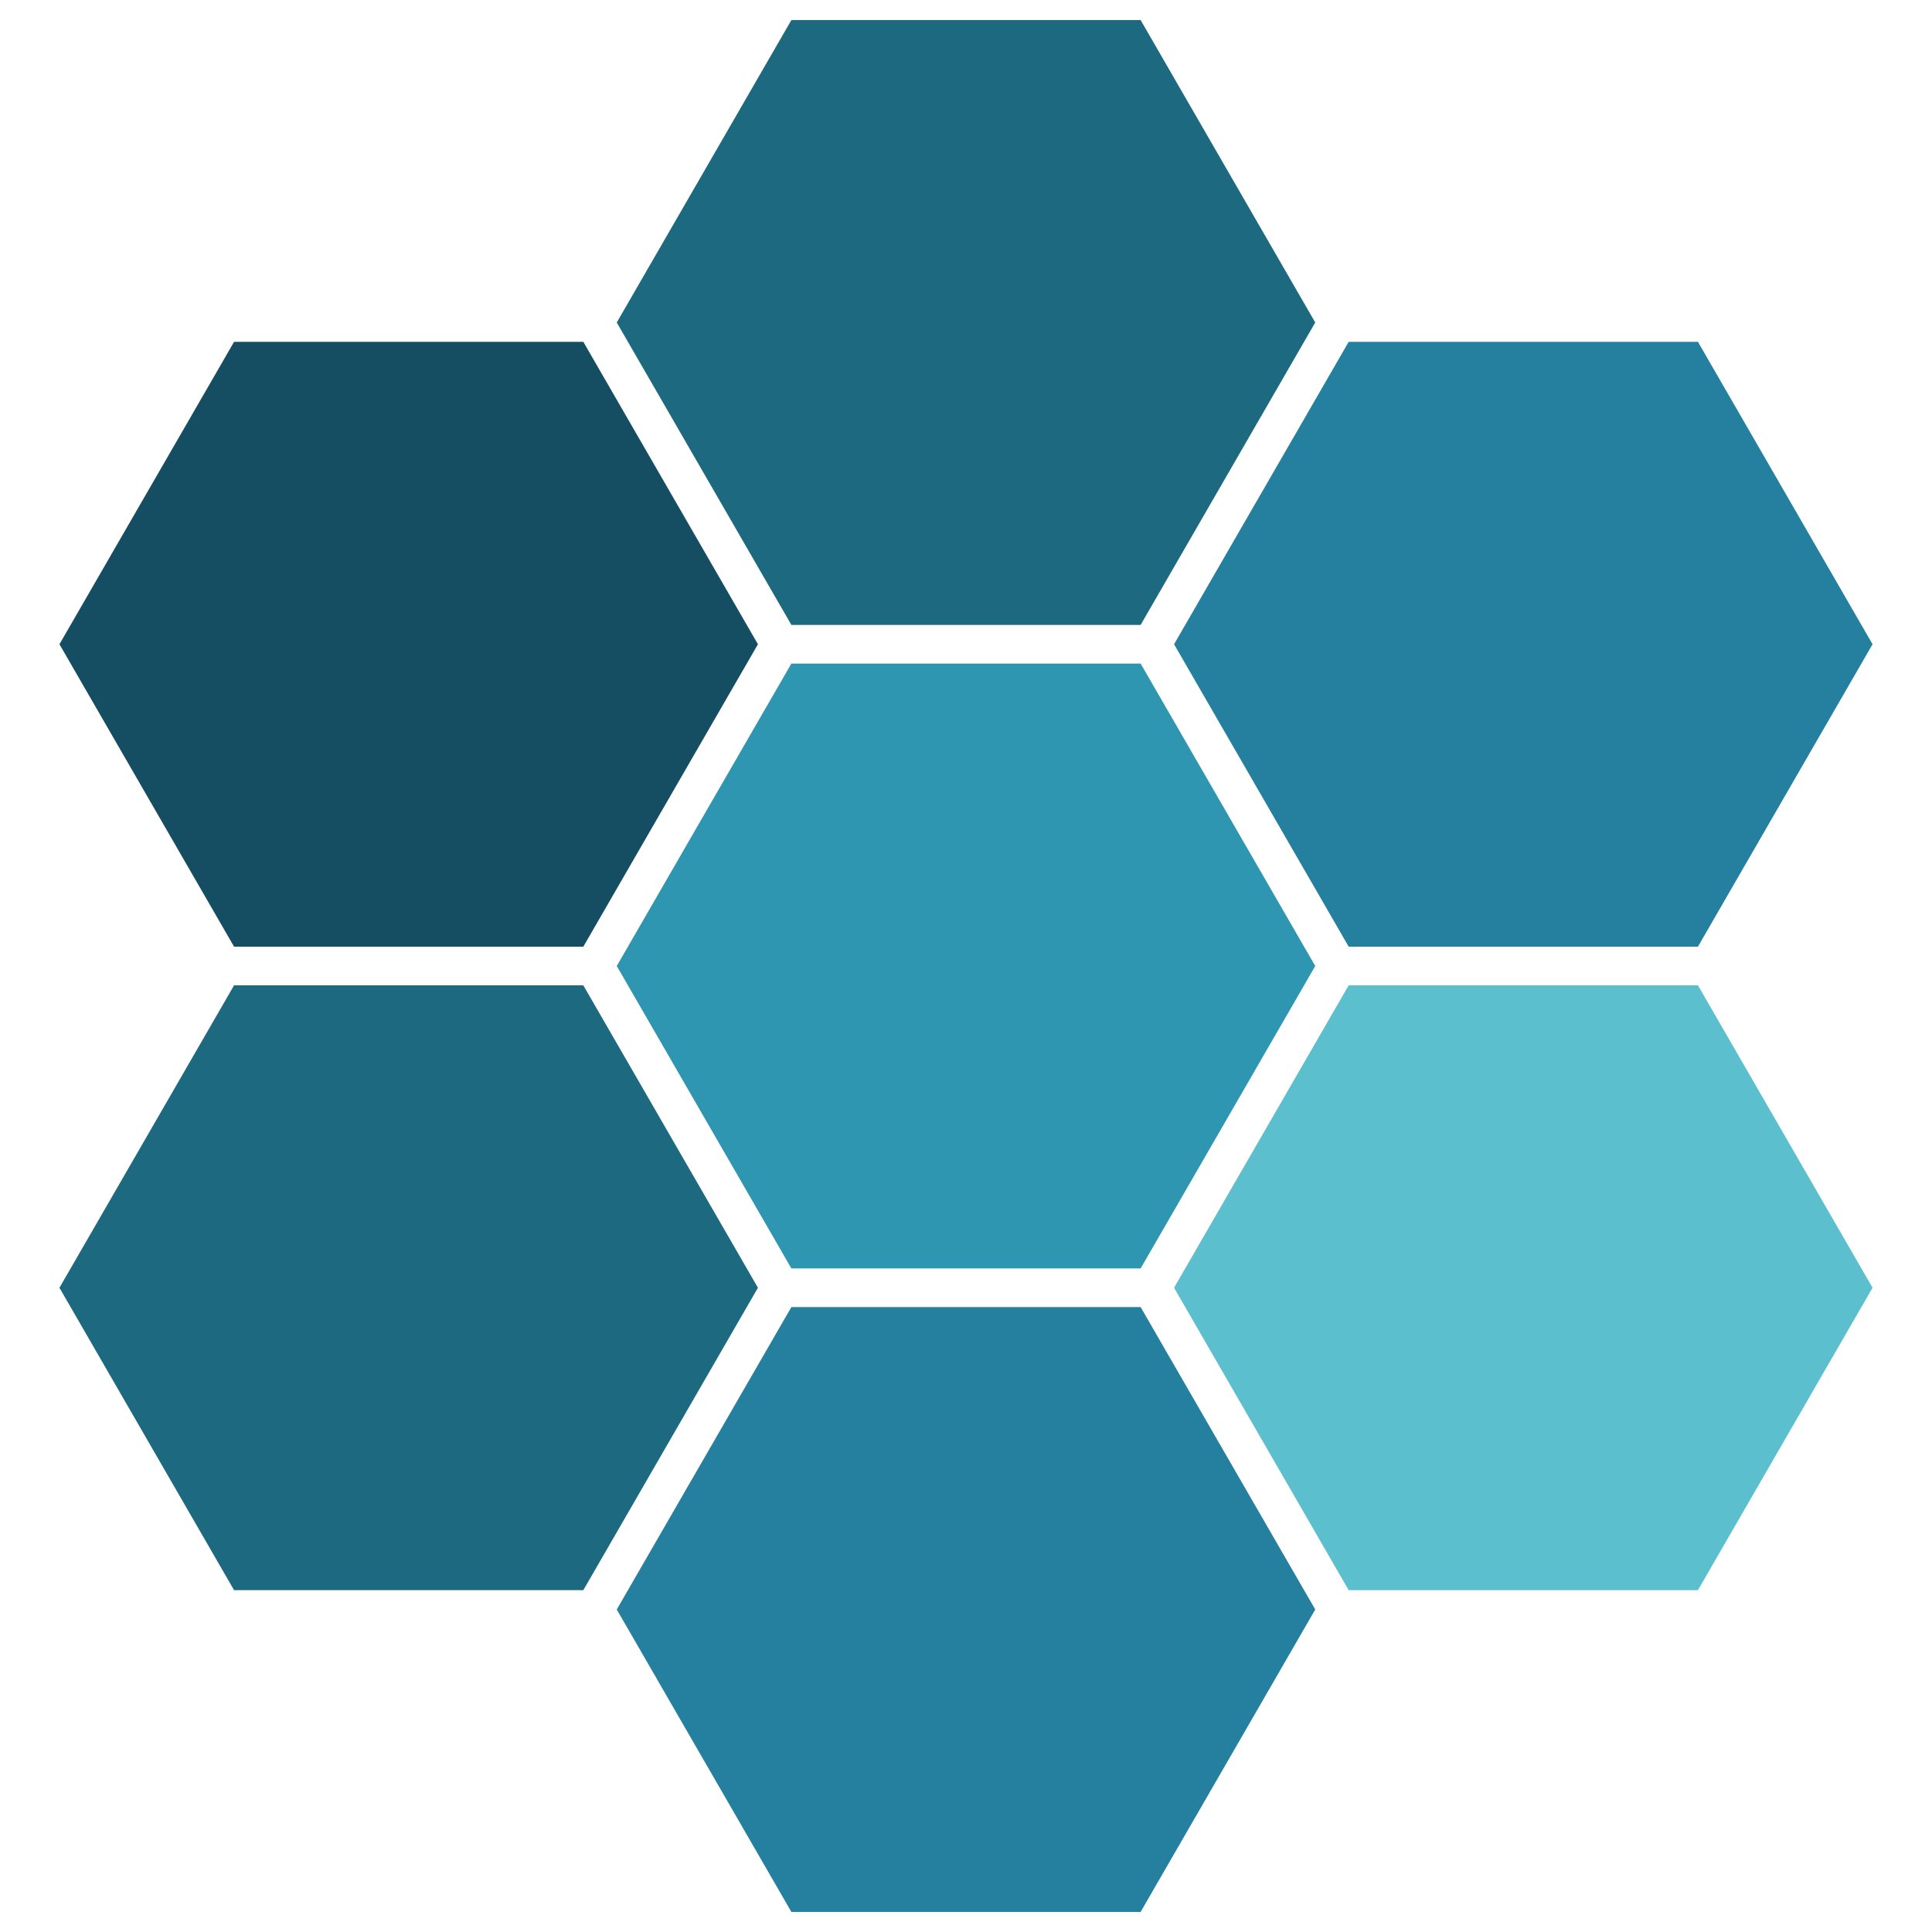
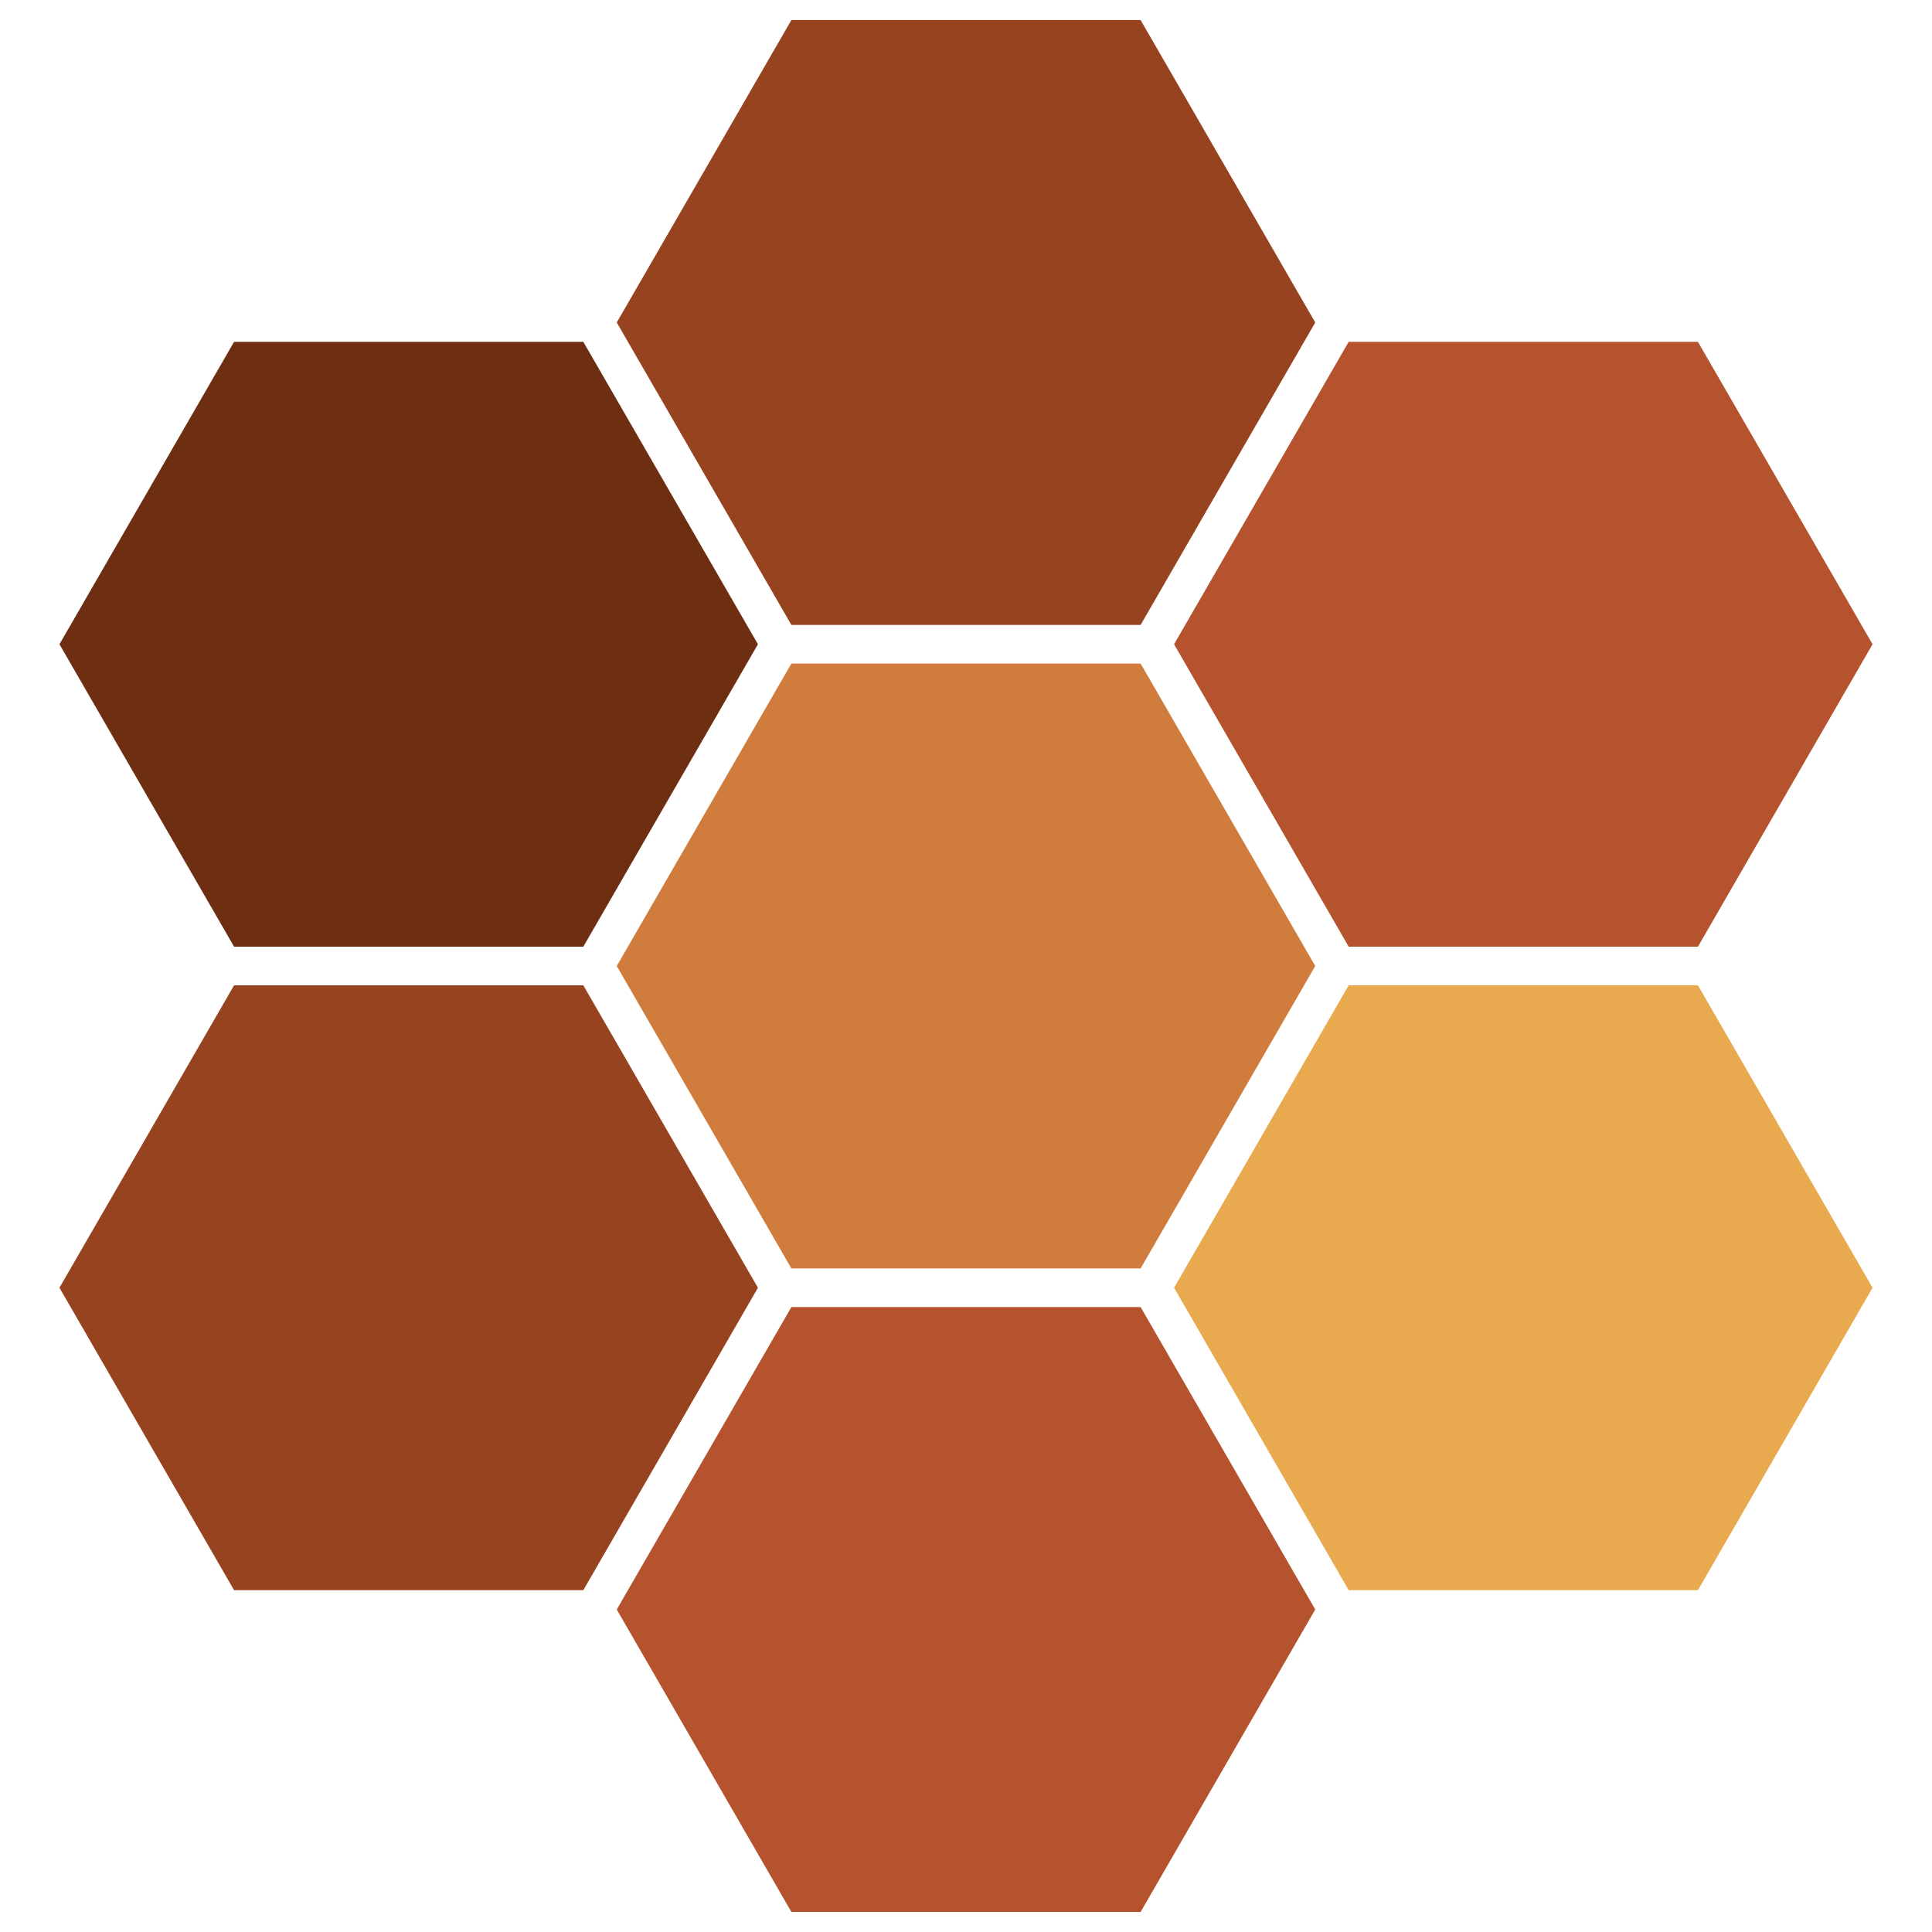
<svg xmlns="http://www.w3.org/2000/svg" viewBox="-130 -130 260 260">
  <g style="isolation:isolate">
-     <polygon points="47,0 23.5,40.7 -23.5,40.7 -47,0 -23.5,-40.7 23.5,-40.7" fill="#2E96B0" style="mix-blend-mode:multiply" />
-     <polygon points="47,-86.6 23.5,-45.9 -23.5,-45.9 -47,-86.6 -23.5,-127.3 23.5,-127.3" fill="#1D6A80" style="mix-blend-mode:multiply" />
-     <polygon points="122,-43.3 98.5,-2.6 51.5,-2.6 28,-43.3 51.5,-84 98.5,-84" fill="#2580A0" style="mix-blend-mode:multiply" />
-     <polygon points="122,43.3 98.5,84 51.5,84 28,43.3 51.5,2.6 98.5,2.6" fill="#5BBFCE" style="mix-blend-mode:multiply" />
-     <polygon points="47,86.6 23.5,127.3 -23.5,127.3 -47,86.6 -23.5,45.9 23.5,45.9" fill="#2580A0" style="mix-blend-mode:multiply" />
-     <polygon points="-28,43.3 -51.5,84 -98.5,84 -122,43.3 -98.5,2.6 -51.5,2.6" fill="#1D6A80" style="mix-blend-mode:multiply" />
-     <polygon points="-28,-43.3 -51.5,-2.6 -98.5,-2.6 -122,-43.3 -98.5,-84 -51.5,-84" fill="#154E62" style="mix-blend-mode:multiply" />
+     <polygon points="47,0 23.5,40.7 -23.5,40.7 -47,0 -23.5,-40.7 23.5,-40.7" fill="#D07C3C" style="mix-blend-mode:multiply" />
+     <polygon points="47,-86.6 23.5,-45.9 -23.5,-45.9 -47,-86.6 -23.5,-127.3 23.5,-127.3" fill="#97431F" style="mix-blend-mode:multiply" />
+     <polygon points="122,-43.3 98.5,-2.6 51.5,-2.6 28,-43.3 51.5,-84 98.5,-84" fill="#B5532E" style="mix-blend-mode:multiply" />
+     <polygon points="122,43.3 98.5,84 51.5,84 28,43.3 51.5,2.6 98.5,2.6" fill="#E8A94F" style="mix-blend-mode:multiply" />
+     <polygon points="47,86.6 23.5,127.3 -23.5,127.3 -47,86.6 -23.5,45.9 23.5,45.9" fill="#B5532E" style="mix-blend-mode:multiply" />
+     <polygon points="-28,43.3 -51.5,84 -98.5,84 -122,43.3 -98.5,2.6 -51.5,2.6" fill="#97431F" style="mix-blend-mode:multiply" />
+     <polygon points="-28,-43.3 -51.5,-2.6 -98.5,-2.6 -122,-43.3 -98.5,-84 -51.5,-84" fill="#6E2E12" style="mix-blend-mode:multiply" />
  </g>
</svg>
